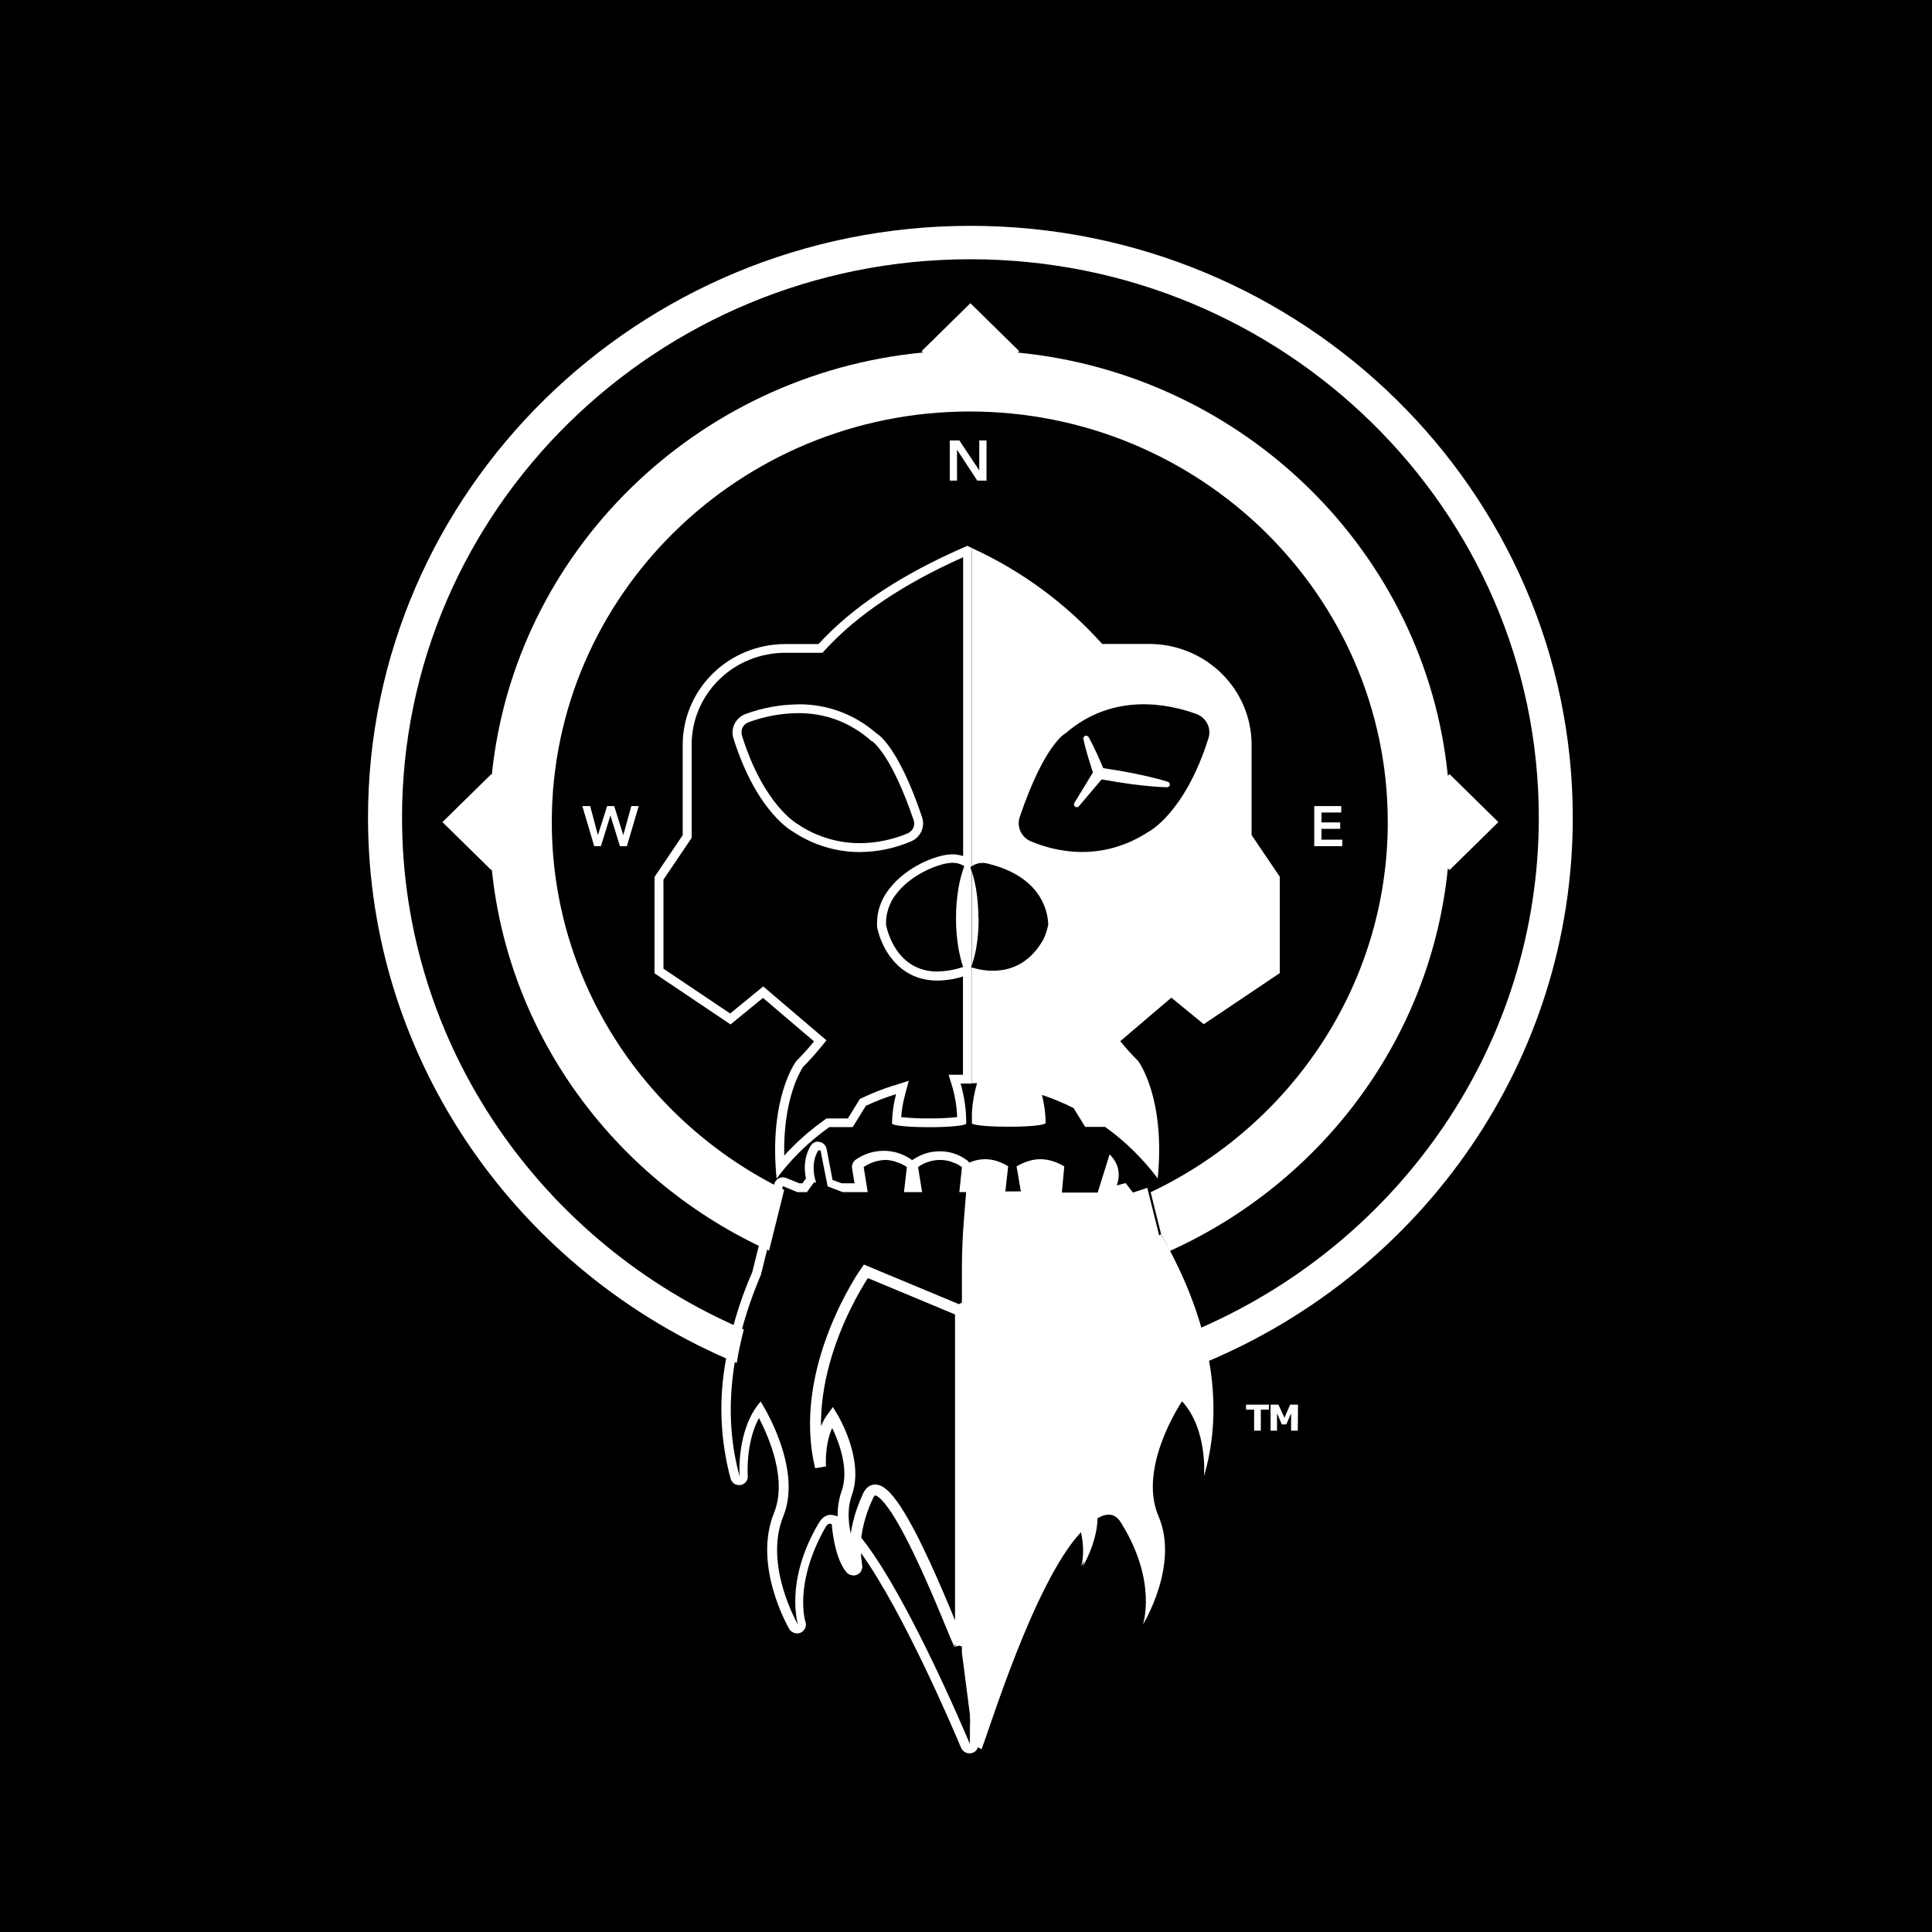
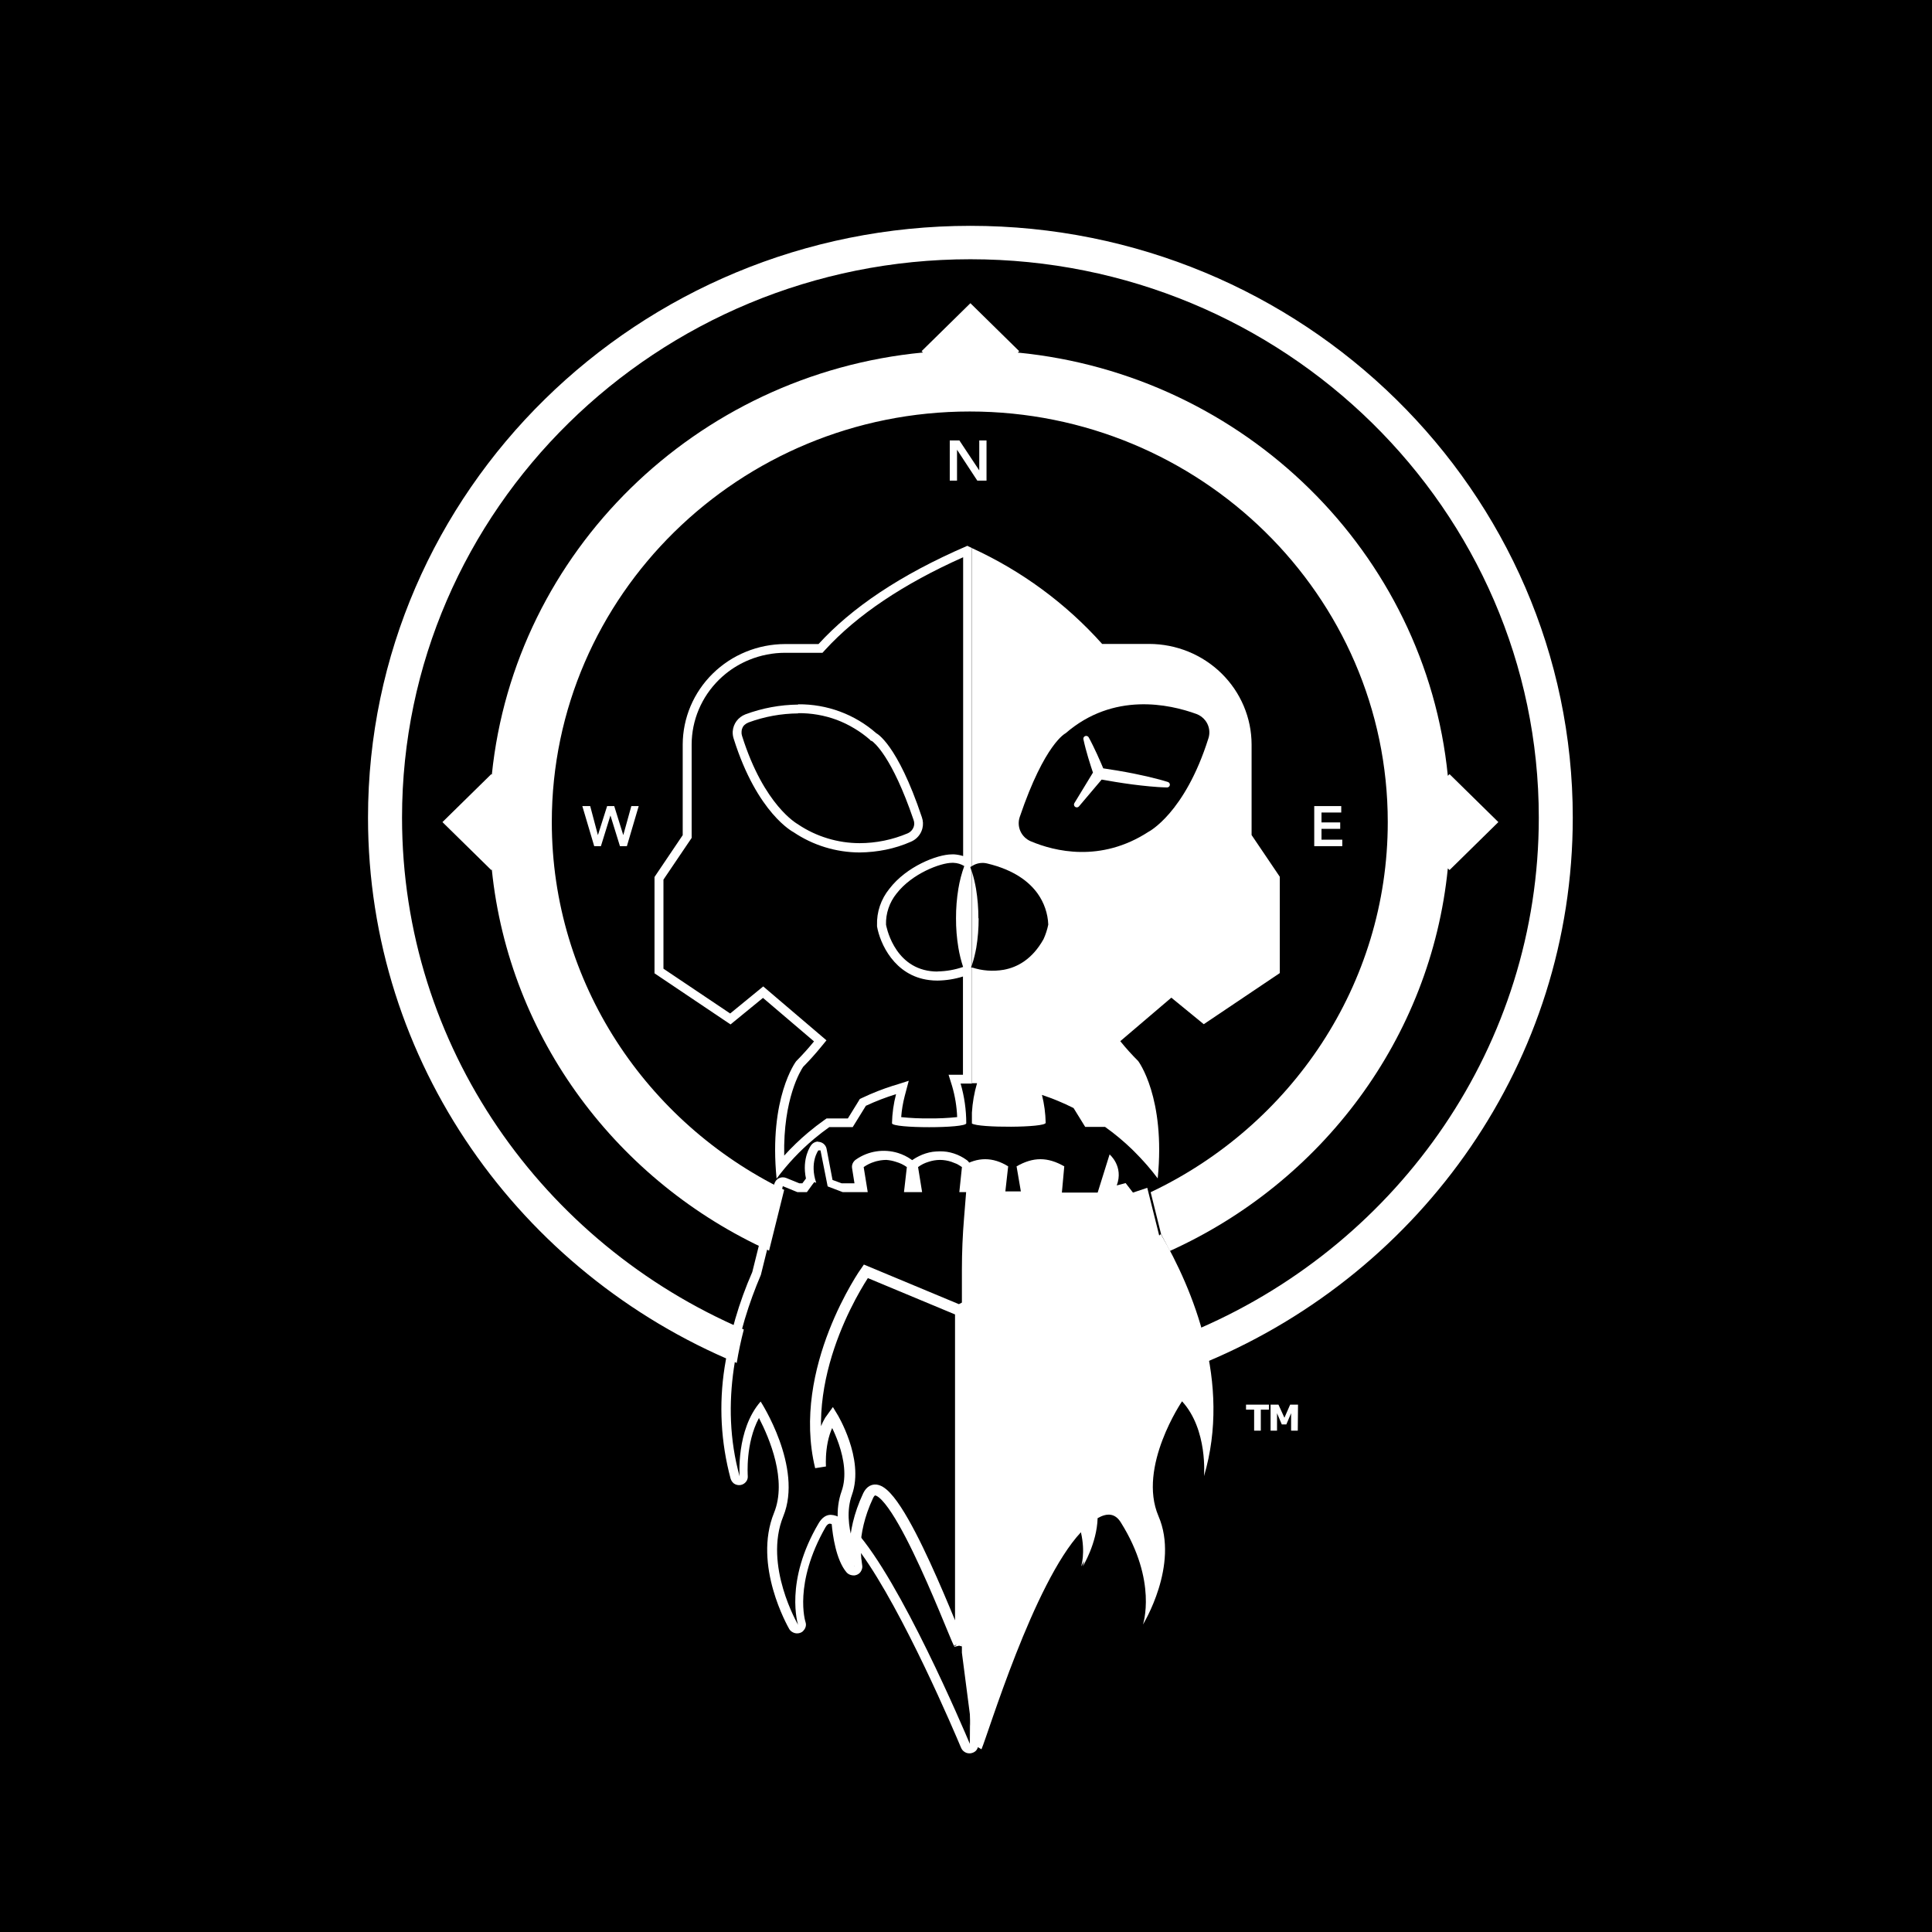
<svg xmlns="http://www.w3.org/2000/svg" version="1.2" baseProfile="tiny-ps" viewBox="0 0 810 810">
  <rect fill="#000000" width="810" height="810" />
  <path stroke="#ffffff" stroke-width="4.6" d="m 363,533 c 0,0 -29,41 -19,82 0,0 -1,-13 5,-21 0,0 11,18 6,32 -5,14 4,30 4,30 0,0 -3,-12 5,-29 8,-16 35,56 38,62 v 0.4 l 0.1,-0.2 0.1,0.2 v -0.4 c 0.1,-0.3 0.3,-0.8 0.5,-1 V 549 l -0.6,0.3 z m 0,0" />
  <path fill="#ffffff" d="m 486,518 -5,-20 -6,2 c -2,-2.7 -3.2,-4 -3,-4 l -3.8,1 c 3,-8 -3,-13 -3,-13 l -5,16 h -15 l 1,-11 c -7,-4 -13,-4 -20,0 l 1.8,10.5 h -6.5 l 1.18,-10.5 c -6.4,-4 -12.9,-4 -19.3,0 l 1.7,10.5 -0.9,11.2 a 273.5,268.7 0 0 0 -0.9,21.5 v 160.7 l 5,38.6 3.2,1.9 c 2.8,-6.4 21.8,-69.7 41.7,-91 2,8.7 0.1,14.3 0.1,14.3 0,0 0.5,-0.8 1.2,-2.2 -0.1,0.8 -0.3,1.5 -0.5,2.2 0,0 5.9,-9.6 6.2,-20.2 4,-2.3 7.4,-2.1 9.8,1.9 15.4,24.6 9.2,42.7 9.2,42.7 0,0 15.4,-24.9 6.5,-45.5 -8.8,-20.6 9.9,-48.1 9.9,-48.1 10.9,11.9 9.2,31.4 9.2,31.4 11.6,-39.3 -4.6,-78.2 -18.1,-101.5 z M 410.2,385 a 78.9,77.5 0 0 0 -1,-12.4 62.3,61.2 0 0 0 -1.6,-6.8 v 38.5 a 60.1,59 0 0 0 1.7,-6.9 76.8,75.5 0 0 0 1,-12.4 z m 0,0" />
  <path fill="#ffffff" d="m 344,482.3 3,15.1 6.3,2.4 h 10.5 l -1.7,-10.5 a 16.5,16.2 0 0 1 2.2,-1.3 16.7,16.4 0 0 1 2.3,-0.9 c 0.8,-0.3 1.6,-0.4 2.5,-0.6 a 16.2,16 0 0 1 2.5,-0.2 16.3,16 0 0 1 4,0.8 16.9,16.6 0 0 1 2.4,0.9 c 0.8,0.4 1.5,0.8 2.2,1.3 l -1.2,10.5 h 7.6 l -1.7,-10.5 a 14.9,14.6 0 0 1 2.1,-1.3 15.2,14.9 0 0 1 2.3,-0.9 15.2,14.9 0 0 1 4.8,-0.8 15.2,14.9 0 0 1 4.8,0.8 c 0.8,0.3 1.5,0.6 2.3,0.9 0.7,0.4 1.4,0.8 2.1,1.3 l -1.1,10.5 h 4.5 v 231.6 c 0,-8.9 -0.1,-8.9 -0.1,-8.9 v 8.6 c -2.7,-6.4 -29,-68.3 -47.9,-89.2 l -0.3,-0.3 a 39.8,39.1 0 0 0 -0.2,15.2 c -4.8,-5.7 -5.5,-20.2 -5.5,-20.2 a 8.3,8.2 0 0 0 -4.4,-1.5 c -1.9,0 -3.6,1.1 -5,3.4 -14.6,24.6 -8.7,42.7 -8.7,42.7 0,0 -14.6,-24.9 -6.2,-45.5 8.4,-20.6 -9.5,-48.1 -9.5,-48.1 -10.4,11.9 -8.8,31.4 -8.8,31.4 -8.6,-30.9 -0.9,-61.5 8.9,-84.5 l 9.2,-37.2 6.1,2.5 h 4 c 1.9,-2.7 3.1,-4.2 3.1,-4.2 l 0.8,0.3 c -2.9,-8.5 0.9,-13.6 0.9,-13.6 m 0,-3.7 a 3.7,3.6 0 0 0 -1.7,0.4 3.7,3.7 0 0 0 -1.3,1.1 c -0.2,0.2 -4,5.5 -2.2,14 -0.4,0.5 -0.8,1.1 -1.5,2 h -1.3 l -5.4,-2.2 a 3.7,3.7 0 0 0 -1.6,-0.3 3.7,3.7 0 0 0 -2.2,0.8 3.7,3.6 0 0 0 -0.6,0.6 3.9,3.9 0 0 0 -0.4,0.7 3.9,3.9 0 0 0 -0.3,0.7 l -9.2,36.9 a 164.6,161.7 0 0 0 -11.6,39.9 116.9,114.9 0 0 0 -1.2,23.5 116.6,114.6 0 0 0 3.7,23.2 c 0.1,0.4 0.3,0.7 0.5,1.1 0.2,0.3 0.5,0.6 0.8,0.9 a 3.7,3.6 0 0 0 2.9,0.7 3.7,3.7 0 0 0 2.3,-1.4 3.6,3.5 0 0 0 0.6,-1.2 3.6,3.6 0 0 0 0.1,-1.3 c 0,-0.2 -1,-13.6 4.7,-24.2 4.4,8.5 11.9,26.1 6.3,39.8 -8.9,22 5.8,47.6 6.4,48.7 a 3.7,3.6 0 0 0 1.4,1.3 3.7,3.6 0 0 0 1.9,0.5 3.6,3.6 0 0 0 1.5,-0.3 c 0.4,-0.2 0.8,-0.4 1.1,-0.8 a 3.7,3.7 0 0 0 1.1,-2.4 3.7,3.7 0 0 0 -0.2,-1.3 c -0.05,-0.1 -5.1,-16 8.4,-39.7 0.9,-1.5 1.6,-1.5 1.8,-1.5 0.3,0.01 0.6,0.1 0.8,0.2 0.4,4.6 1.8,15 6.2,20.2 a 3.7,3.6 0 0 0 2.1,1.2 c 0.4,0.1 0.8,0.1 1.2,0.1 a 3.7,3.6 0 0 0 2.2,-1 c 0.3,-0.3 0.5,-0.6 0.7,-1 a 3.7,3.6 0 0 0 0.4,-1.2 3.7,3.6 0 0 0 -0.04,-1.2 35.6,34.9 0 0 1 -0.5,-5 c 17.8,24.6 39.3,75.3 41.9,81.5 l 0.06,0.1 a 3.7,3.6 0 0 0 1.2,1.6 3.6,3.6 0 0 0 2.3,0.8 3.4,3.3 0 0 0 0.9,-0.1 c 2.9,-0.7 2.9,-3.4 2.9,-4.4 V 499.9 c 0,-0.2 -0.03,-0.5 -0.1,-0.7 a 3.6,3.5 0 0 0 -0.6,-1.3 3.6,3.6 0 0 0 -0.5,-0.6 3.8,3.8 0 0 0 -0.6,-0.5 3.7,3.7 0 0 0 -0.6,-0.3 3.7,3.6 0 0 0 -1.4,-0.3 h -0.3 l 0.7,-6.5 a 3.6,3.6 0 0 0 -0.3,-1.9 3.6,3.6 0 0 0 -1.3,-1.5 19,18.6 0 0 0 -5.3,-2.7 19.2,18.8 0 0 0 -2.9,-0.7 19.2,18.9 0 0 0 -3,-0.2 c -1,0 -2,0.1 -3,0.2 a 19.1,18.8 0 0 0 -5.7,1.8 19.2,18.9 0 0 0 -2.6,1.5 3.2,3.2 0 0 0 -0.3,0.2 3.7,3.7 0 0 0 -0.4,-0.3 20,19.7 0 0 0 -5.5,-2.7 20.1,19.8 0 0 0 -17.6,2.7 3.6,3.6 0 0 0 -0.8,0.7 3.8,3.7 0 0 0 -0.9,1.9 3.8,3.7 0 0 0 0.02,1.1 l 1,6.3 h -5.4 l -3.8,-1.4 -2.5,-13.1 a 3.7,3.6 0 0 0 -1.3,-2.1 3.7,3.6 0 0 0 -1.1,-0.6 3.7,3.6 0 0 0 -1.3,-0.2 z m 0,0" />
  <path fill="#ffffff" d="m 403.8,233.6 v 125.3 a 16.8,16.5 0 0 0 -3.7,-0.7 h -1 c -6.2,0 -19.1,5.1 -26.2,14.4 a 23.7,23.3 0 0 0 -4,7.2 23.7,23.2 0 0 0 -1.2,8.1 v 0.5 c 1.2,7 7.2,20.7 21.9,22.5 1.134,0.146 2.271,0.217 3.412,0.214 a 36.947,36.294 0 0 0 10.714,-1.704 v 41.188 h -6.033 l 1.48,4.738 a 55.649,54.665 0 0 1 2.123,13.012 c -3.906,0.411 -7.823,0.595 -11.754,0.548 -3.914,0.043 -7.82,-0.136 -11.713,-0.537 0.225,-2.965 0.708,-5.886 1.459,-8.768 l 1.714,-6.469 -6.368,2.027 h -0.107 a 100.773,98.991 0 0 0 -13.064,5.145 l -0.992,0.469 -0.574,0.971 -4.431,7.183 h -8.926 l -0.992,0.699 a 106.902,105.011 0 0 0 -6.638,5.125 103.493,101.662 0 0 0 -10.126,9.743 c -0.494,-23.897 6.946,-35.745 7.934,-37.195 a 119.916,117.795 0 0 0 7.53,-8.378 l 2.251,-2.747 -2.717,-2.319 -21.403,-18.239 -2.39,-2.045 -2.44,1.997 -11.425,9.352 -27.968,-18.782 v -37.345 l 11.197,-16.561 0.623,-0.915 v -39.158 a 39.487,38.789 0 0 1 0.76,-7.498 39.353,38.657 0 0 1 2.233,-7.21 38.818,38.132 0 0 1 1.646,-3.409 38.242,37.566 0 0 1 1.974,-3.237 39.739,39.036 0 0 1 2.289,-3.029 39.507,38.808 0 0 1 5.424,-5.332 39.088,38.397 0 0 1 9.849,-5.804 39.42,38.723 0 0 1 3.613,-1.274 38.392,37.713 0 0 1 3.727,-0.92 38.954,38.265 0 0 1 7.633,-0.751 h 15.709 l 1.11,-1.215 c 13.362,-14.616 32.811,-27.67 57.844,-38.836 m 1.676,-4.754 c -28.269,12.208 -48.479,26.034 -62.296,41.141 h -14.043 a 43.247,42.482 0 0 0 -8.359,0.828 43.098,42.336 0 0 0 -8.034,2.411 42.905,42.146 0 0 0 -7.409,3.896 43.356,42.589 0 0 0 -6.492,5.24 43.051,42.29 0 0 0 -9.303,13.648 43.483,42.714 0 0 0 -2.454,7.895 43.247,42.482 0 0 0 -0.844,8.208 v 37.997 l -11.824,17.537 v 40.385 l 31.878,21.431 13.597,-11.125 21.402,18.239 a 118.796,116.695 0 0 1 -7.508,8.337 c 0,0 -11.554,15.21 -8.183,49.2 a 98.775,97.028 0 0 1 15.691,-16.66 106.65,104.764 0 0 1 6.389,-4.938 h 9.829 l 5.524,-8.945 a 97.004,95.288 0 0 1 12.653,-4.869 54.145,53.187 0 0 0 -1.705,12.197 c 0,1.101 7.785,1.645 15.571,1.645 7.785,0 15.57,-0.543 15.57,-1.644 a 61.889,60.794 0 0 0 -2.378,-16.65 h 4.75 v -48.569 l -0.366,-0.104 c 0.149,-0.429 0.239,-0.849 0.366,-1.268 V 365.788 c -0.228,-0.743 -0.408,-1.49 -0.674,-2.231 l 0.149,-0.146 c 0.17,-0.129 0.357,-0.207 0.526,-0.313 V 229.763 c -0.695,-0.323 -1.348,-0.662 -2.053,-0.975 z M 393.106,407.328 a 23.077,22.669 0 0 1 -2.974,-0.183 c -15.771,-1.95 -18.665,-19.486 -18.665,-19.486 a 20.191,19.834 0 0 1 1.035,-6.887 20.368,20.008 0 0 1 3.367,-6.13 c 6.538,-8.456 18.499,-12.898 23.28,-12.898 h 0.605 c 1.628,0.061 3.136,0.513 4.521,1.355 a 54.888,53.917 0 0 0 -2.472,9.478 76.866,75.506 0 0 0 -0.989,12.374 75.822,74.481 0 0 0 0.989,12.382 56.248,55.253 0 0 0 1.984,8.065 33.968,33.368 0 0 1 -10.709,1.881 z m 0,0" />
  <path fill="#ffffff" d="m 524.736,350.093 v -37.998 a 43.247,42.482 0 0 0 -0.843,-8.211 43.165,42.402 0 0 0 -2.454,-7.892 42.872,42.114 0 0 0 -1.805,-3.733 42.699,41.944 0 0 0 -4.673,-6.859 42.976,42.216 0 0 0 -12.923,-10.423 42.872,42.114 0 0 0 -3.799,-1.773 43.513,42.744 0 0 0 -3.959,-1.395 42.421,41.671 0 0 0 -4.08,-1.012 43.247,42.482 0 0 0 -8.359,-0.828 H 462.077 A 165.403,162.477 0 0 0 436.924,247.108 165.529,162.601 0 0 0 407.528,229.808 v 133.289 a 7.843,7.704 0 0 1 3.031,-1.198 7.886,7.747 0 0 1 3.267,0.104 c 11.315,2.691 17.673,7.679 21.233,12.667 a 24.629,24.193 0 0 1 3.163,6.178 24.587,24.152 0 0 1 1.269,6.798 29.202,28.685 0 0 1 -1.984,6.099 c -4.699,8.388 -10.908,11.771 -16.65,12.833 -4.539,0.771 -8.999,0.445 -13.372,-0.974 v 48.533 h 2.144 a 57.439,56.423 0 0 0 -2.154,12.345 v 4.55 c 2.631,1.901 30.927,1.803 30.927,-0.292 a 53.793,52.841 0 0 0 -1.558,-11.693 98.894,97.145 0 0 1 13.25,5.506 l 4.882,7.902 h 8.321 a 99.413,97.655 0 0 1 11.374,9.46 c 0.487,0.476 0.992,0.975 1.438,1.45 a 96.76,95.048 0 0 1 3.54,3.743 c 0.456,0.506 0.923,1.022 1.379,1.548 1.497,1.753 2.977,3.536 4.345,5.396 3.372,-33.989 -8.182,-49.199 -8.182,-49.199 a 105.834,103.962 0 0 1 -7.509,-8.337 l 21.403,-18.239 13.596,11.124 31.878,-21.431 v -40.384 z m -18.107,-40.53 c -9.919,31.497 -25.134,39.185 -25.134,39.185 -20.075,13.044 -39.445,8.143 -49.331,3.973 a 8.219,8.074 0 0 1 -1.369,-0.737 8.323,8.176 0 0 1 -1.21,-0.974 8.51,8.36 0 0 1 -1.003,-1.175 8.257,8.111 0 0 1 -0.765,-1.341 8.275,8.128 0 0 1 -0.497,-1.454 8.071,7.929 0 0 1 -0.214,-1.521 c -0.025,-0.513 0,-1.022 0.072,-1.532 a 8.779,8.624 0 0 1 0.363,-1.494 c 10.502,-30.923 19.221,-35.072 19.221,-35.072 20.033,-17.35 43.42,-12.246 54.867,-8.076 a 8.354,8.207 0 0 1 3.751,2.795 c 0.319,0.418 0.591,0.867 0.82,1.335 0.232,0.472 0.415,0.961 0.55,1.467 a 7.965,7.824 0 0 1 0.259,1.539 8.128,7.984 0 0 1 -0.042,1.559 c -0.062,0.519 -0.177,1.028 -0.339,1.525 z M 398.193,184.664 h 4.037 l 8.28,12.48 h 0.051 v -12.479 h 3.043 v 16.844 h -3.865 l -8.453,-12.888 h -0.049 v 12.888 h -3.045 z M 244.14,337.952 h 3.301 l 3.215,12.1 h 0.048 l 3.837,-12.1 h 2.977 l 3.768,12.1 h 0.049 l 3.354,-12.1 h 3.093 l -4.957,16.806 h -2.907 l -3.965,-12.793 h -0.053 l -3.965,12.793 h -2.807 z m 306.859,0 h 11.325 v 2.71 h -8.28 v 4.129 h 7.845 v 2.699 h -7.845 v 4.558 h 8.719 v 2.71 h -11.764 z m 0,0" />
  <path fill="#ffffff" d="m 231.346,344.666 c 0,-94.912 78.621,-172.142 175.239,-172.142 96.622,0 175.242,77.23 175.242,172.142 0,68.255 -40.666,127.354 -99.408,155.177 l 4.394,17.655 a 206.78,203.123 0 0 1 3.64,6.985 c 63.583,-28.739 109.444,-89.068 116.556,-160.409 l 0.712,0.709 20.473,-20.117 -20.473,-20.111 -0.712,0.702 C 597.694,231.731 521.861,157.14 426.718,147.819 l 0.595,-0.584 -20.469,-20.117 -20.473,20.117 0.578,0.554 c -95.211,9.1 -171.205,83.553 -180.745,176.992 l -0.228,-0.224 -20.48,20.11 20.479,20.118 0.219,-0.224 c 7.26,71.023 52.934,131.046 116.24,159.779 l 6.337,-25.487 c -57.685,-28.213 -97.423,-86.708 -97.423,-154.185 z m 0,0" />
  <path fill="#ffffff" d="m 659.393,342.775 c 0,-136.795 -113.292,-248.092 -252.539,-248.092 -139.251,0 -252.563,111.338 -252.563,248.092 0,102.675 63.842,190.952 154.583,228.646 a 159.021,156.208 0 0 1 2.976,-14.018 C 227.606,521.324 168.555,438.739 168.555,342.775 c 0,-129.069 106.906,-234.084 238.299,-234.084 131.393,0 238.295,105.056 238.295,234.084 0,95.476 -58.514,177.722 -142.141,214.102 a 150.44,147.779 0 0 1 3.074,14.008 C 596.135,532.98 659.392,445.073 659.392,342.775 Z m 0,0" />
-   <path fill="#ffffff" d="m 334.6,295.3 v 3.7 a 44.5,43.7 0 0 1 16.2,2.8 44.4,43.6 0 0 1 7.4,3.6 44.2,43.4 0 0 1 6.6,4.8 l 0.2,0.3 0.6,0.2 c 0.8,0.6 8.3,6.3 17.4,33 a 4.6,4.5 0 0 1 0.3,1.7 4.5,4.4 0 0 1 -0.1,0.8 4.7,4.6 0 0 1 -2.7,3.2 51.2,50.3 0 0 1 -20.1,4.1 45.8,45 0 0 1 -13.4,-2 45.8,45 0 0 1 -12.3,-5.8 l -0.1,-0.1 -0.2,-0.1 c -0.1,-0.1 -14.1,-7.7 -23.3,-37 a 4.6,4.5 0 0 1 -0.2,-1.7 4.9,4.8 0 0 1 0.1,-0.9 c 0.1,-0.3 0.2,-0.6 0.3,-0.8 0.1,-0.3 0.3,-0.5 0.4,-0.7 0.2,-0.2 0.4,-0.5 0.584,-0.649 a 4.677,4.595 0 0 1 1.487,-0.921 60.635,59.563 0 0 1 20.825,-3.848 v -3.663 m 0,0 a 64.175,63.04 0 0 0 -22.125,4.071 8.461,8.311 0 0 0 -3.726,2.808 8.406,8.257 0 0 0 -1.612,4.33 8.438,8.288 0 0 0 0.377,3.073 c 9.918,31.497 25.143,39.186 25.143,39.186 a 49.344,48.471 0 0 0 13.24,6.265 49.308,48.436 0 0 0 14.531,2.179 c 7.485,-0.054 14.661,-1.545 21.53,-4.472 a 8.391,8.242 0 0 0 1.372,-0.737 8.484,8.334 0 0 0 2.21,-2.15 8.668,8.514 0 0 0 0.764,-1.341 c 0.211,-0.469 0.377,-0.955 0.494,-1.454 a 8.393,8.244 0 0 0 -0.227,-4.547 C 376.117,311.58 367.409,307.429 367.409,307.429 a 47.999,47.15 0 0 0 -7.174,-5.236 48.198,47.345 0 0 0 -16.649,-6.181 48.074,47.223 0 0 0 -8.906,-0.733 z m 116.161,42.877 c 0.204,0.146 0.432,0.217 0.684,0.214 0.373,0 0.678,-0.139 0.92,-0.417 l 9.514,-11.234 c 1.883,0.349 3.775,0.675 5.673,0.974 2.378,0.391 4.77,0.744 7.169,1.063 2.399,0.313 4.799,0.584 7.218,0.808 1.211,0.105 2.42,0.214 3.63,0.292 l 1.835,0.098 c 0.615,0 1.23,0.058 1.857,0.068 0.294,0.003 0.553,-0.088 0.781,-0.271 0.227,-0.183 0.366,-0.417 0.418,-0.703 a 1.204,1.182 0 0 0 -0.159,-0.802 1.181,1.16 0 0 0 -0.646,-0.513 57.906,56.882 0 0 0 -1.774,-0.536 l -1.766,-0.499 a 170.241,167.23 0 0 0 -10.62,-2.462 222.721,218.782 0 0 0 -7.122,-1.308 244.067,239.75 0 0 0 -5.832,-0.916 c -0.327,-0.778 -0.653,-1.559 -0.991,-2.326 a 125.54,123.32 0 0 0 -1.597,-3.586 c -0.558,-1.188 -1.1,-2.378 -1.688,-3.556 a 72.638,71.353 0 0 0 -0.891,-1.773 l -0.457,-0.875 c -0.159,-0.303 -0.325,-0.594 -0.484,-0.887 a 1.189,1.168 0 0 0 -0.628,-0.529 1.164,1.143 0 0 0 -0.83,-0.006 1.138,1.118 0 0 0 -0.629,0.53 c -0.142,0.251 -0.183,0.519 -0.124,0.805 l 0.445,1.949 c 0.159,0.642 0.319,1.283 0.487,1.946 0.336,1.267 0.692,2.533 1.069,3.79 0.377,1.256 0.753,2.495 1.161,3.742 0.277,0.849 0.558,1.705 0.843,2.554 l -7.806,12.829 a 1.151,1.13 0 0 0 -0.131,0.832 c 0.066,0.296 0.221,0.53 0.469,0.707 z m 0,0" />
+   <path fill="#ffffff" d="m 334.6,295.3 v 3.7 a 44.5,43.7 0 0 1 16.2,2.8 44.4,43.6 0 0 1 7.4,3.6 44.2,43.4 0 0 1 6.6,4.8 l 0.2,0.3 0.6,0.2 c 0.8,0.6 8.3,6.3 17.4,33 a 4.6,4.5 0 0 1 0.3,1.7 4.5,4.4 0 0 1 -0.1,0.8 4.7,4.6 0 0 1 -2.7,3.2 51.2,50.3 0 0 1 -20.1,4.1 45.8,45 0 0 1 -13.4,-2 45.8,45 0 0 1 -12.3,-5.8 l -0.1,-0.1 -0.2,-0.1 c -0.1,-0.1 -14.1,-7.7 -23.3,-37 a 4.6,4.5 0 0 1 -0.2,-1.7 4.9,4.8 0 0 1 0.1,-0.9 c 0.1,-0.3 0.2,-0.6 0.3,-0.8 0.1,-0.3 0.3,-0.5 0.4,-0.7 0.2,-0.2 0.4,-0.5 0.6,-0.6 a 4.7,4.6 0 0 1 1.5,-0.9 60.6,59.6 0 0 1 20.8,-3.8 v -3.7 m 0,0 a 64.2,63 0 0 0 -22.1,4.1 8.5,8.3 0 0 0 -3.7,2.8 8.4,8.3 0 0 0 -1.6,4.3 8.4,8.3 0 0 0 0.4,3.1 c 9.9,31.5 25.1,39.2 25.1,39.2 a 49.3,48.5 0 0 0 13.2,6.3 49.3,48.4 0 0 0 14.5,2.2 c 7.5,-0.1 14.7,-1.5 21.5,-4.5 a 8.4,8.2 0 0 0 1.372,-0.737 8.484,8.334 0 0 0 2.21,-2.15 8.668,8.514 0 0 0 0.764,-1.341 c 0.211,-0.469 0.377,-0.955 0.494,-1.454 a 8.393,8.244 0 0 0 -0.227,-4.547 C 376.117,311.58 367.409,307.429 367.409,307.429 a 47.999,47.15 0 0 0 -7.174,-5.236 48.198,47.345 0 0 0 -16.649,-6.181 48.074,47.223 0 0 0 -8.906,-0.733 z m 116.161,42.877 c 0.204,0.146 0.432,0.217 0.684,0.214 0.373,0 0.678,-0.139 0.92,-0.417 l 9.514,-11.234 c 1.883,0.349 3.775,0.675 5.673,0.974 2.378,0.391 4.77,0.744 7.169,1.063 2.399,0.313 4.799,0.584 7.218,0.808 1.211,0.105 2.42,0.214 3.63,0.292 l 1.835,0.098 c 0.615,0 1.23,0.058 1.857,0.068 0.294,0.003 0.553,-0.088 0.781,-0.271 0.227,-0.183 0.366,-0.417 0.418,-0.703 a 1.204,1.182 0 0 0 -0.159,-0.802 1.181,1.16 0 0 0 -0.646,-0.513 57.906,56.882 0 0 0 -1.774,-0.536 l -1.766,-0.499 a 170.241,167.23 0 0 0 -10.62,-2.462 222.721,218.782 0 0 0 -7.122,-1.308 244.067,239.75 0 0 0 -5.832,-0.916 c -0.327,-0.778 -0.653,-1.559 -0.991,-2.326 a 125.54,123.32 0 0 0 -1.597,-3.586 c -0.558,-1.188 -1.1,-2.378 -1.688,-3.556 a 72.638,71.353 0 0 0 -0.891,-1.773 l -0.457,-0.875 c -0.159,-0.303 -0.325,-0.594 -0.484,-0.887 a 1.189,1.168 0 0 0 -0.628,-0.529 1.164,1.143 0 0 0 -0.83,-0.006 1.138,1.118 0 0 0 -0.629,0.53 c -0.142,0.251 -0.183,0.519 -0.124,0.805 l 0.445,1.949 c 0.159,0.642 0.319,1.283 0.487,1.946 0.336,1.267 0.692,2.533 1.069,3.79 0.377,1.256 0.753,2.495 1.161,3.742 0.277,0.849 0.558,1.705 0.843,2.554 l -7.806,12.829 a 1.151,1.13 0 0 0 -0.131,0.832 c 0.066,0.296 0.221,0.53 0.469,0.707 z m 0,0" />
  <path fill="#ffffff" d="m 532,591 h -3.4 v 8.8 h -2.8 v -8.8 h -3.4 v -2.1 h 9.6 z m 12.1,8.8 h -2.8 v -7.3 l -2,4.7 h -1.9 l -2,-4.7 v 7.3 h -2.7 v -10.9 h 3.3 l 2.5,5.5 2.4,-5.5 h 3.3 z" />
</svg>
